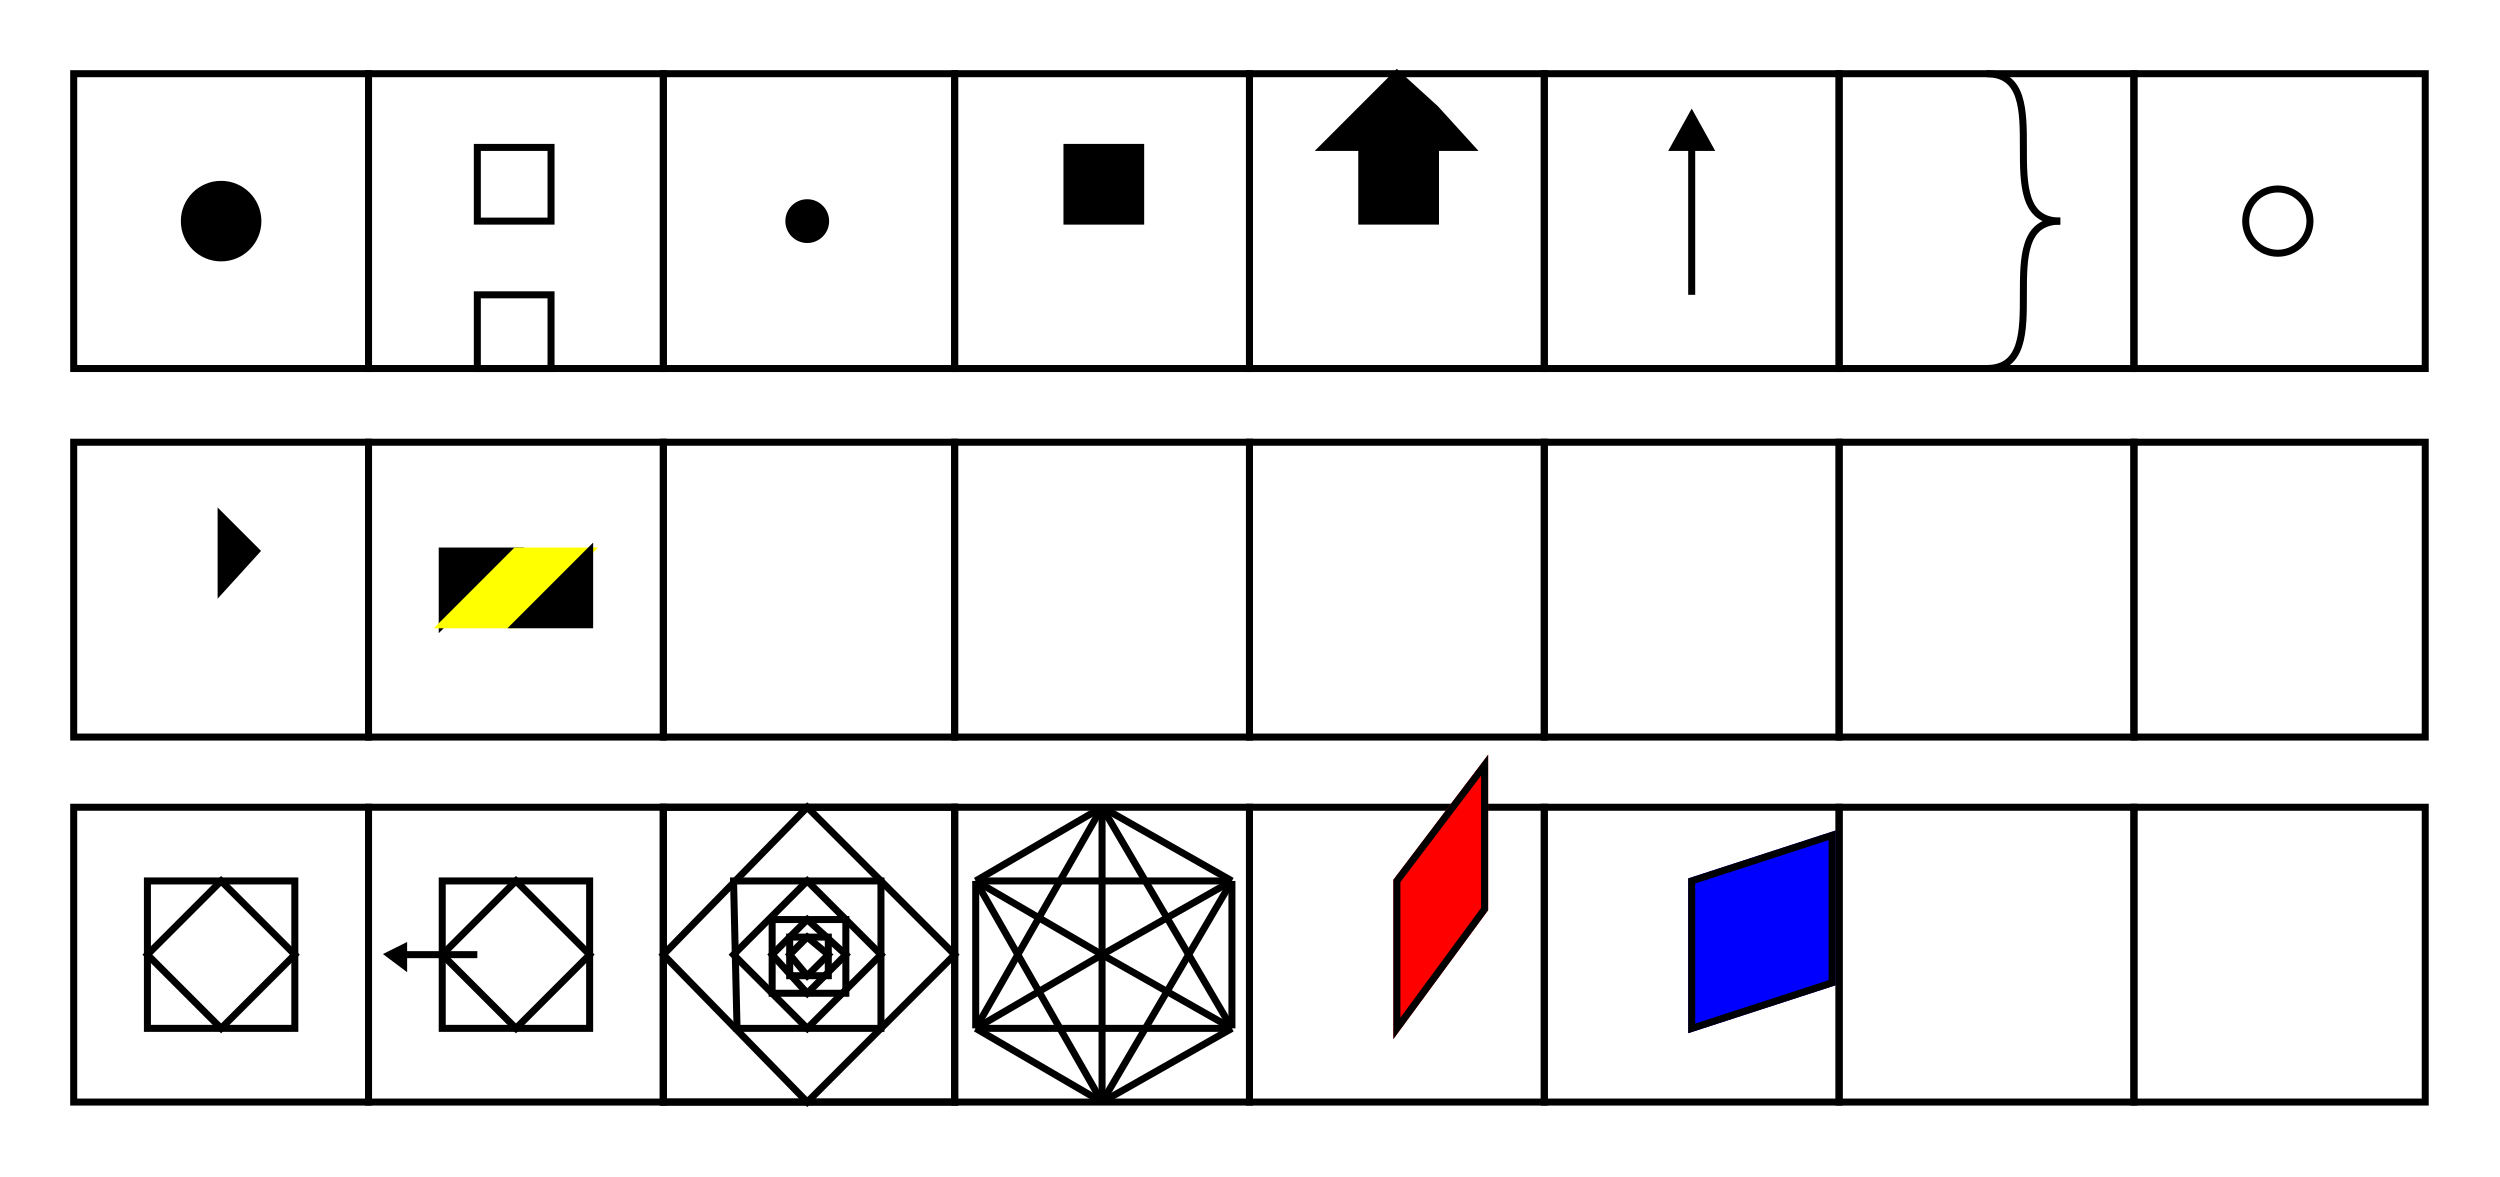
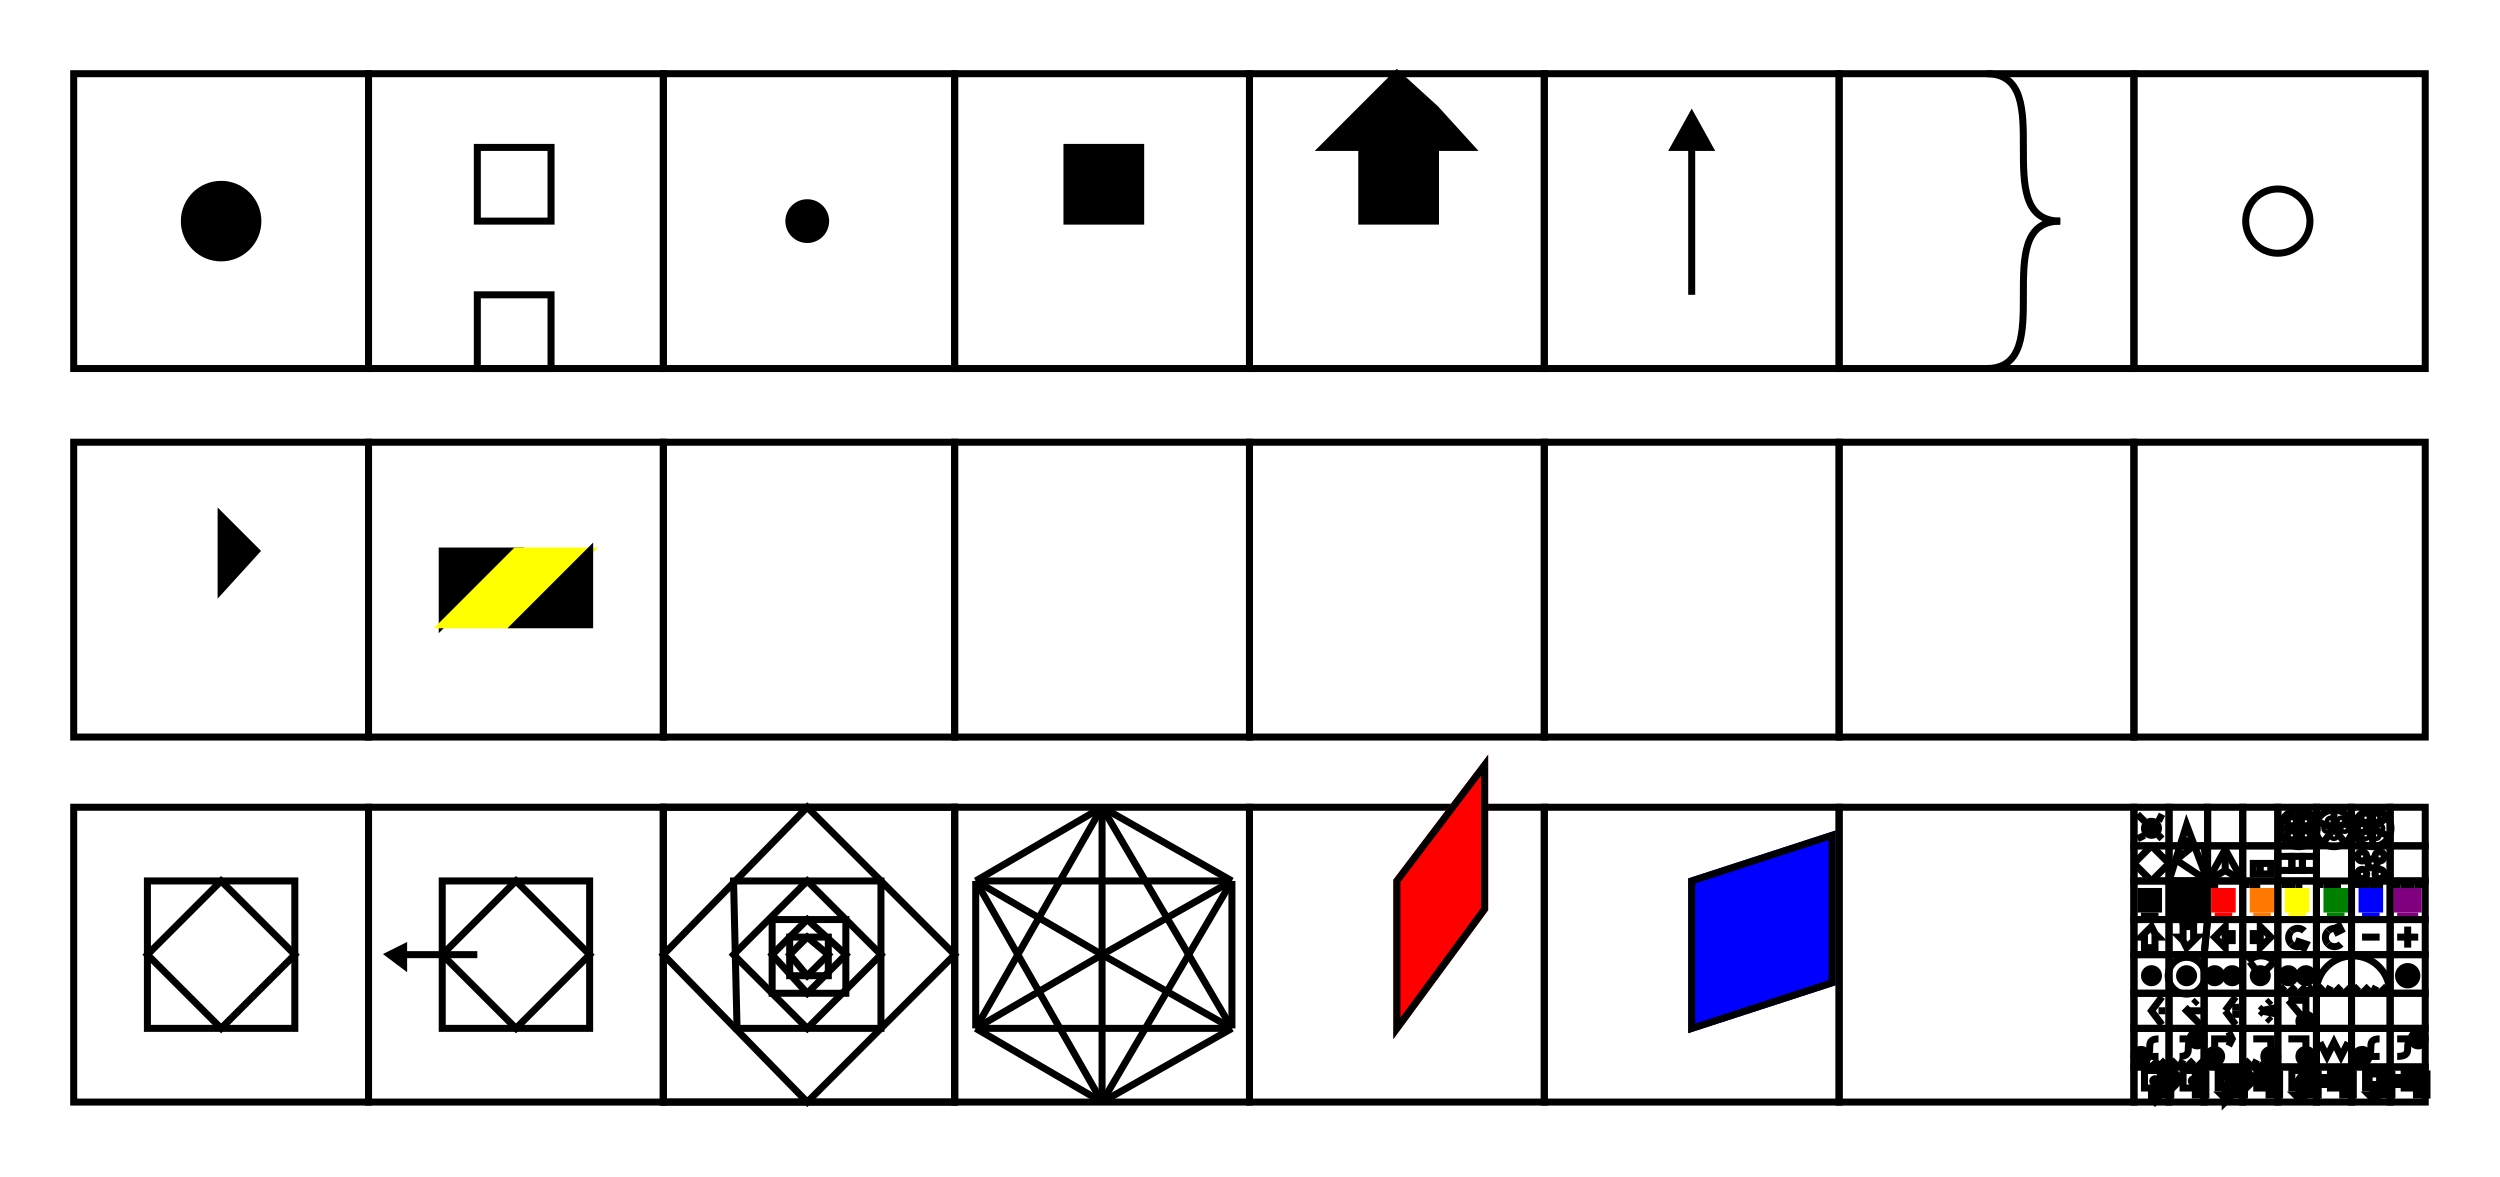
<svg xmlns="http://www.w3.org/2000/svg" width="712.3" height="335.2" viewbox="0 0 712.3 335.2">
  <path d="M105 105 L105 21 L21 21 L21 105 L105 105 Z" stroke="#000000" stroke-width="2" fill="none" />
  <circle cx="63" cy="63" r="10.475" stroke="#000000" stroke-width="2" fill="#000000" />
  <path d="M189 105 L189 21 L105 21 L105 105 L189 105 Z" stroke="#000000" stroke-width="2" fill="none" />
  <path d="M157 105 L157 84 L136 84 L136 105 L157 105 Z" stroke="#000000" stroke-width="2" fill="none" />
  <path d="M157 63 L157 42 L136 42 L136 63 L157 63 Z" stroke="#000000" stroke-width="2" fill="none" />
  <path d="M272 105 L272 21 L189 21 L189 105 L272 105 Z" stroke="#000000" stroke-width="2" fill="none" />
  <circle cx="230" cy="63" r="5.237" stroke="#000000" stroke-width="2" fill="#000000" />
  <path d="M356 105 L356 21 L272 21 L272 105 L356 105 Z" stroke="#000000" stroke-width="2" fill="none" />
  <path d="M314 63 L304 63 L304 52 L304 42 L314 42 L325 42 L325 52 L325 63 L314 63 Z" stroke="#000000" stroke-width="2" fill="#000000" />
  <path d="M440 105 L440 21 L356 21 L356 105 L440 105 Z" stroke="#000000" stroke-width="2" fill="none" />
  <path d="M398 63 L388 63 L388 52 L388 42 L377 42 L388 31 L398 21 L409 31 L419 42 L409 42 L409 52 L409 63 L398 63 Z" stroke="#000000" stroke-width="2" fill="#000000" />
  <path d="M524 105 L524 21 L440 21 L440 105 L524 105 Z" stroke="#000000" stroke-width="2" fill="none" />
  <line x1="482" y1="84" x2="482" y2="42" style="stroke:#000000;stroke-width:2" />
  <path d="M482 42 L477 42 L482 33 L487 42 L482 42 Z" stroke="#000000" stroke-width="2" fill="#000000" />
  <path d="M608 105 L608 21 L524 21 L524 105 L608 105 Z" stroke="#000000" stroke-width="2" fill="none" />
  <path d="M566,21 C587,21 566,63 587,63" fill="none" stroke-width="2" stroke="#000000" />
  <path d="M587,63 C566,63 587,105 566,105" fill="none" stroke-width="2" stroke="#000000" />
  <path d="M691 105 L691 21 L608 21 L608 105 L691 105 Z" stroke="#000000" stroke-width="2" fill="none" />
  <circle cx="649" cy="63" r="9.155" stroke="#000000" stroke-width="2" fill="none" />
  <path d="M105 210 L105 126 L21 126 L21 210 L105 210 Z" stroke="#000000" stroke-width="2" fill="none" />
  <path d="M63 168 L63 147 L73 157 L63 168 Z" stroke="#000000" stroke-width="2" fill="#000000" />
  <path d="M189 210 L189 126 L105 126 L105 210 L189 210 Z" stroke="#000000" stroke-width="2" fill="none" />
  <path d="M126 178 L126 157 L147 157 L126 178 Z" stroke="#000000" stroke-width="2" fill="#000000" />
  <path d="M126 178 L147 178 L168 157 L147 157 L126 178 Z" stroke="#ffff00" stroke-width="2" fill="#ffff00" />
  <path d="M147 178 L168 157 L168 178 L147 178 Z" stroke="#000000" stroke-width="2" fill="#000000" />
  <path d="M272 210 L272 126 L189 126 L189 210 L272 210 Z" stroke="#000000" stroke-width="2" fill="none" />
  <path d="M356 210 L356 126 L272 126 L272 210 L356 210 Z" stroke="#000000" stroke-width="2" fill="none" />
  <path d="M440 210 L440 126 L356 126 L356 210 L440 210 Z" stroke="#000000" stroke-width="2" fill="none" />
  <path d="M524 210 L524 126 L440 126 L440 210 L524 210 Z" stroke="#000000" stroke-width="2" fill="none" />
  <path d="M608 210 L608 126 L524 126 L524 210 L608 210 Z" stroke="#000000" stroke-width="2" fill="none" />
  <path d="M691 210 L691 126 L608 126 L608 210 L691 210 Z" stroke="#000000" stroke-width="2" fill="none" />
  <path d="M105 314 L105 230 L21 230 L21 314 L105 314 Z" stroke="#000000" stroke-width="2" fill="none" />
  <path d="M84 293 L84 251 L42 251 L42 293 L84 293 Z" stroke="#000000" stroke-width="2" fill="none" />
  <path d="M63 293 L84 272 L63 251 L42 272 L63 293 Z" stroke="#000000" stroke-width="2" fill="none" />
  <path d="M189 314 L189 230 L105 230 L105 314 L189 314 Z" stroke="#000000" stroke-width="2" fill="none" />
  <path d="M168 293 L168 251 L126 251 L126 293 L168 293 Z" stroke="#000000" stroke-width="2" fill="none" />
  <path d="M147 293 L168 272 L147 251 L126 272 L147 293 Z" stroke="#000000" stroke-width="2" fill="none" />
  <line x1="136" y1="272" x2="115" y2="272" style="stroke:#000000;stroke-width:2" />
  <path d="M115 272 L115 270 L111 272 L115 275 L115 272 Z" stroke="#000000" stroke-width="2" fill="#000000" />
  <path d="M272 314 L272 230 L189 230 L189 314 L272 314 Z" stroke="#000000" stroke-width="2" fill="none" />
  <path d="M272 314 L272 230 L189 230 L189 314 L272 314 Z" stroke="#000000" stroke-width="2" fill="none" />
  <path d="M230 314 L272 272 L230 230 L189 272 L230 314 Z" stroke="#000000" stroke-width="2" fill="none" />
  <path d="M209 293 L251 293 L251 251 L209 251 L210 293 Z" stroke="#000000" stroke-width="2" fill="none" />
  <path d="M209 272 L230 293 L251 272 L230 251 L209 272 Z" stroke="#000000" stroke-width="2" fill="none" />
  <path d="M220 262 L220 283 L241 283 L241 262 L220 262 Z" stroke="#000000" stroke-width="2" fill="none" />
  <path d="M230 262 L220 272 L230 283 L241 272 L230 262 Z" stroke="#000000" stroke-width="2" fill="none" />
  <path d="M236 267 L225 267 L225 278 L236 278 L236 267 Z" stroke="#000000" stroke-width="2" fill="none" />
  <path d="M236 272 L230 267 L225 272 L230 278 L236 272 Z" stroke="#000000" stroke-width="2" fill="none" />
  <path d="M356 314 L356 230 L272 230 L272 314 L356 314 Z" stroke="#000000" stroke-width="2" fill="none" />
  <line x1="314" y1="272" x2="314" y2="230" style="stroke:#000000;stroke-width:2" />
  <line x1="314" y1="272" x2="278" y2="251" style="stroke:#000000;stroke-width:2" />
  <line x1="314" y1="272" x2="278" y2="293" style="stroke:#000000;stroke-width:2" />
  <line x1="314" y1="272" x2="314" y2="314" style="stroke:#000000;stroke-width:2" />
  <line x1="314" y1="272" x2="351" y2="293" style="stroke:#000000;stroke-width:2" />
  <line x1="314" y1="272" x2="351" y2="251" style="stroke:#000000;stroke-width:2" />
  <line x1="351" y1="251" x2="314" y2="230" style="stroke:#000000;stroke-width:2" />
  <line x1="314" y1="230" x2="278" y2="251" style="stroke:#000000;stroke-width:2" />
  <line x1="278" y1="251" x2="278" y2="293" style="stroke:#000000;stroke-width:2" />
  <line x1="278" y1="293" x2="314" y2="314" style="stroke:#000000;stroke-width:2" />
  <line x1="314" y1="314" x2="351" y2="293" style="stroke:#000000;stroke-width:2" />
  <line x1="351" y1="293" x2="351" y2="251" style="stroke:#000000;stroke-width:2" />
  <line x1="351" y1="251" x2="278" y2="251" style="stroke:#000000;stroke-width:2" />
  <line x1="351" y1="251" x2="314" y2="314" style="stroke:#000000;stroke-width:2" />
  <line x1="314" y1="314" x2="278" y2="251" style="stroke:#000000;stroke-width:2" />
  <line x1="278" y1="293" x2="314" y2="230" style="stroke:#000000;stroke-width:2" />
  <line x1="278" y1="293" x2="351" y2="293" style="stroke:#000000;stroke-width:2" />
  <line x1="351" y1="293" x2="314" y2="230" style="stroke:#000000;stroke-width:2" />
  <path d="M440 314 L440 230 L356 230 L356 314 L440 314 Z" stroke="#000000" stroke-width="2" fill="none" />
  <path d="M398 293 L398 251 L423 218 L423 259 L398 293 Z" stroke="#ff0000" stroke-width="2" fill="#ff0000" />
  <path d="M398 293 L398 251 L423 218 L423 259 L398 293 Z" stroke="#000000" stroke-width="2" fill="none" />
  <path d="M524 314 L524 230 L440 230 L440 314 L524 314 Z" stroke="#000000" stroke-width="2" fill="none" />
  <path d="M482 293 L482 251 L522 238 L522 280 L482 293 Z" stroke="#0000ff" stroke-width="2" fill="#0000ff" />
  <path d="M482 293 L482 251 L522 238 L522 280 L482 293 Z" stroke="#000000" stroke-width="2" fill="none" />
  <path d="M608 314 L608 230 L524 230 L524 314 L608 314 Z" stroke="#000000" stroke-width="2" fill="none" />
-   <path d="M691 314 L691 230 L608 230 L608 314 L691 314 Z" stroke="#000000" stroke-width="2" fill="none" />
+   <path d="M618 241 L618 230 L608 230 L608 241 L618 241 Z" stroke="#000000" stroke-width="2" fill="none" />
+   <circle cx="613" cy="236" r="2" stroke="#000000" stroke-width="2" fill="#000000" />
+   <line x1="615" y1="234" x2="616" y2="232" style="stroke:#000000;stroke-width:2" />
+   <line x1="609" y1="239" x2="611" y2="238" style="stroke:#000000;stroke-width:2" />
+   <line x1="609" y1="232" x2="611" y2="234" style="stroke:#000000;stroke-width:2" />
+   <line x1="615" y1="238" x2="616" y2="239" style="stroke:#000000;stroke-width:2" />
+   <path d="M629 241 L629 230 L618 230 L618 241 L629 241 Z" stroke="#000000" stroke-width="2" fill="none" />
+   <path d="M639 241 L639 230 L629 230 L629 241 L639 241 Z" stroke="#000000" stroke-width="2" fill="none" />
+   <path d="M649 241 L649 230 L639 230 L639 241 L649 241 Z" stroke="#000000" stroke-width="2" fill="none" />
+   <path d="M660 241 L660 230 L649 230 L649 241 L660 241 Z" stroke="#000000" stroke-width="2" fill="none" />
+   <circle cx="655" cy="236" r="5.237" stroke="#000000" stroke-width="2" fill="none" />
+   <line x1="655" y1="236" x2="655" y2="230" style="stroke:#000000;stroke-width:2" />
+   <line x1="655" y1="236" x2="660" y2="236" style="stroke:#000000;stroke-width:2" />
+   <line x1="655" y1="236" x2="655" y2="241" style="stroke:#000000;stroke-width:2" />
+   <line x1="655" y1="236" x2="649" y2="236" style="stroke:#000000;stroke-width:2" />
+   <circle cx="653" cy="234" r="1.309" stroke="#000000" stroke-width="2" fill="none" />
+   <circle cx="657" cy="234" r="1.309" stroke="#000000" stroke-width="2" fill="none" />
+   <circle cx="657" cy="238" r="1.309" stroke="#000000" stroke-width="2" fill="none" />
+   <circle cx="653" cy="238" r="1.309" stroke="#000000" stroke-width="2" fill="none" />
+   <path d="M670 241 L670 230 L660 230 L660 241 L670 241 Z" stroke="#000000" stroke-width="2" fill="none" />
+   <line x1="665" y1="236" x2="665" y2="230" style="stroke:#000000;stroke-width:2" />
+   <line x1="665" y1="236" x2="670" y2="234" style="stroke:#000000;stroke-width:2" />
+   <line x1="665" y1="236" x2="668" y2="240" style="stroke:#000000;stroke-width:2" />
+   <line x1="665" y1="236" x2="662" y2="240" style="stroke:#000000;stroke-width:2" />
+   <line x1="665" y1="236" x2="660" y2="234" style="stroke:#000000;stroke-width:2" />
+   <circle cx="665" cy="236" r="5.237" stroke="#000000" stroke-width="2" fill="none" />
+   <circle cx="667" cy="234" r="0.655" stroke="#000000" stroke-width="2" fill="none" />
+   <circle cx="668" cy="236" r="0.655" stroke="#000000" stroke-width="2" fill="none" />
+   <circle cx="665" cy="238" r="0.655" stroke="#000000" stroke-width="2" fill="none" />
+   <circle cx="663" cy="236" r="0.655" stroke="#000000" stroke-width="2" fill="none" />
+   <circle cx="664" cy="234" r="0.655" stroke="#000000" stroke-width="2" fill="none" />
+   <path d="M681 241 L681 230 L670 230 L670 241 L681 241 Z" stroke="#000000" stroke-width="2" fill="none" />
+   <line x1="676" y1="236" x2="676" y2="230" style="stroke:#000000;stroke-width:2" />
+   <line x1="676" y1="236" x2="680" y2="233" style="stroke:#000000;stroke-width:2" />
+   <line x1="676" y1="236" x2="680" y2="238" style="stroke:#000000;stroke-width:2" />
+   <line x1="676" y1="236" x2="676" y2="241" style="stroke:#000000;stroke-width:2" />
+   <line x1="676" y1="236" x2="671" y2="238" style="stroke:#000000;stroke-width:2" />
+   <circle cx="676" cy="236" r="5.237" stroke="#000000" stroke-width="2" fill="none" />
+   <circle cx="674" cy="233" r="0.655" stroke="#000000" stroke-width="2" fill="none" />
+   <circle cx="677" cy="233" r="0.655" stroke="#000000" stroke-width="2" fill="none" />
+   <circle cx="678" cy="236" r="0.655" stroke="#000000" stroke-width="2" fill="none" />
+   <circle cx="677" cy="238" r="0.655" stroke="#000000" stroke-width="2" fill="none" />
+   <circle cx="674" cy="238" r="0.655" stroke="#000000" stroke-width="2" fill="none" />
+   <line x1="676" y1="236" x2="671" y2="233" style="stroke:#000000;stroke-width:2" />
+   <circle cx="673" cy="236" r="0.655" stroke="#000000" stroke-width="2" fill="none" />
+   <path d="M691 241 L691 230 L681 230 L681 241 L691 241 Z" stroke="#000000" stroke-width="2" fill="none" />
+   <path d="M618 251 L618 241 L608 241 L608 251 L618 251 Z" stroke="#000000" stroke-width="2" fill="none" />
+   <line x1="613" y1="251" x2="618" y2="246" style="stroke:#000000;stroke-width:2" />
+   <line x1="618" y1="246" x2="613" y2="241" style="stroke:#000000;stroke-width:2" />
+   <line x1="613" y1="241" x2="608" y2="246" style="stroke:#000000;stroke-width:2" />
+   <line x1="608" y1="246" x2="613" y2="251" style="stroke:#000000;stroke-width:2" />
+   <path d="M629 251 L629 241 L618 241 L618 251 L629 251 Z" stroke="#000000" stroke-width="2" fill="none" />
+   <path d="M629 251 L623 235 L618 251 L629 251 Z" stroke="#000000" stroke-width="2" fill="none" />
+   <line x1="629" y1="251" x2="620" y2="245" style="stroke:#000000;stroke-width:2" />
+   <line x1="620" y1="245" x2="625" y2="241" style="stroke:#000000;stroke-width:2" />
+   <line x1="625" y1="241" x2="622" y2="239" style="stroke:#000000;stroke-width:2" />
+   <path d="M639 251 L639 241 L628 241 L629 251 L639 251 Z" stroke="#000000" stroke-width="2" fill="none" />
+   <path d="M639 251 L634 242 L629 251 " stroke="#000000" stroke-width="2" fill="none" />
+   <line x1="634" y1="248" x2="634" y2="242" style="stroke:#000000;stroke-width:2" />
+   <line x1="634" y1="248" x2="639" y2="251" style="stroke:#000000;stroke-width:2" />
+   <line x1="634" y1="248" x2="629" y2="251" style="stroke:#000000;stroke-width:2" />
+   <path d="M649 251 L649 241 L639 241 L639 251 L649 251 Z" stroke="#000000" stroke-width="2" fill="none" />
+   <path d="M647 249 L647 246 L644 246 L642 246 L642 249 L644 249 L647 249 Z" stroke="#000000" stroke-width="2" fill="none" />
+   <line x1="644" y1="249" x2="644" y2="246" style="stroke:#000000;stroke-width:2" />
+   <path d="M660 251 L660 241 L649 241 L649 251 L660 251 Z" stroke="#000000" stroke-width="2" fill="none" />
+   <path d="M653 248 L653 244 L649 244 L649 248 L653 248 Z" stroke="#000000" stroke-width="2" fill="none" />
+   <path d="M656 248 L656 244 L653 244 L653 248 L656 248 Z" stroke="#000000" stroke-width="2" fill="none" />
+   <path d="M660 248 L660 244 L656 244 L656 248 L660 248 Z" stroke="#000000" stroke-width="2" fill="none" />
+   <path d="M681 251 L681 241 L670 241 L670 251 L681 251 Z" stroke="#000000" stroke-width="2" fill="none" />
+   <circle cx="673" cy="249" r="1.309" stroke="#000000" stroke-width="2" fill="none" />
+   <circle cx="673" cy="244" r="1.309" stroke="#000000" stroke-width="2" fill="none" />
+   <circle cx="676" cy="246" r="1.309" stroke="#000000" stroke-width="2" fill="none" />
+   <circle cx="678" cy="244" r="1.309" stroke="#000000" stroke-width="2" fill="none" />
+   <circle cx="678" cy="249" r="1.309" stroke="#000000" stroke-width="2" fill="none" />
+   <path d="M691 251 L691 241 L681 241 L681 251 L691 251 Z" stroke="#000000" stroke-width="2" fill="none" />
+   <path d="M618 262 L618 251 L608 251 L608 262 L618 262 Z" stroke="#000000" stroke-width="2" fill="none" />
+   <path d="M615 259 L615 254 L610 254 L610 259 L615 259 Z" stroke="#000000" stroke-width="2" fill="#000000" />
+   <line x1="615" y1="261" x2="610" y2="261" style="stroke:#000000;stroke-width:2" />
+   <path d="M629 262 L629 251 L618 251 L618 262 L629 262 Z" stroke="#000000" stroke-width="2" fill="none" />
+   <path d="M626 259 L626 254 L621 254 L621 259 L626 259 Z" stroke="#000000" stroke-width="5" fill="#000000" />
+   <line x1="626" y1="261" x2="621" y2="261" style="stroke:#000000;stroke-width:5" />
+   <line x1="619" y1="251" x2="619" y2="253" style="stroke:#000000;stroke-width:2" />
+   <path d="M639 262 L639 251 L629 251 L629 262 L639 262 Z" stroke="#000000" stroke-width="2" fill="none" />
+   <path d="M636 259 L636 254 L631 254 L631 259 L636 259 Z" stroke="#ff0000" stroke-width="2" fill="#ff0000" />
+   <line x1="636" y1="261" x2="631" y2="261" style="stroke:#ff0000;stroke-width:2" />
+   <line x1="630" y1="251" x2="630" y2="253" style="stroke:#000000;stroke-width:2" />
+   <line x1="631" y1="251" x2="631" y2="253" style="stroke:#000000;stroke-width:2" />
+   <path d="M649 262 L649 251 L639 251 L639 262 L649 262 Z" stroke="#000000" stroke-width="2" fill="none" />
+   <path d="M647 259 L647 254 L642 254 L642 259 L647 259 Z" stroke="#ff7900" stroke-width="2" fill="#ff7900" />
+   <line x1="647" y1="261" x2="642" y2="261" style="stroke:#ff7900;stroke-width:2" />
+   <line x1="640" y1="251" x2="640" y2="253" style="stroke:#000000;stroke-width:2" />
+   <line x1="642" y1="251" x2="642" y2="253" style="stroke:#000000;stroke-width:2" />
+   <line x1="643" y1="251" x2="643" y2="253" style="stroke:#000000;stroke-width:2" />
+   <path d="M660 262 L660 251 L649 251 L649 262 L660 262 Z" stroke="#000000" stroke-width="2" fill="none" />
+   <path d="M657 259 L657 254 L652 254 L652 259 L657 259 Z" stroke="#ffff00" stroke-width="2" fill="#ffff00" />
+   <line x1="657" y1="261" x2="652" y2="261" style="stroke:#ffff00;stroke-width:2" />
+   <line x1="651" y1="251" x2="651" y2="253" style="stroke:#000000;stroke-width:2" />
+   <line x1="652" y1="251" x2="652" y2="253" style="stroke:#000000;stroke-width:2" />
+   <line x1="653" y1="251" x2="653" y2="253" style="stroke:#000000;stroke-width:2" />
+   <line x1="655" y1="251" x2="655" y2="253" style="stroke:#000000;stroke-width:2" />
+   <path d="M670 262 L670 251 L660 251 L660 262 L670 262 Z" stroke="#000000" stroke-width="2" fill="none" />
+   <path d="M668 259 L668 254 L663 254 L663 259 L668 259 Z" stroke="#008000" stroke-width="2" fill="#008000" />
+   <line x1="668" y1="261" x2="663" y2="261" style="stroke:#008000;stroke-width:2" />
+   <line x1="661" y1="251" x2="661" y2="253" style="stroke:#000000;stroke-width:2" />
+   <line x1="663" y1="251" x2="663" y2="253" style="stroke:#000000;stroke-width:2" />
+   <line x1="664" y1="251" x2="664" y2="253" style="stroke:#000000;stroke-width:2" />
+   <line x1="665" y1="251" x2="665" y2="253" style="stroke:#000000;stroke-width:2" />
+   <line x1="666" y1="251" x2="666" y2="253" style="stroke:#000000;stroke-width:2" />
+   <path d="M681 262 L681 251 L670 251 L670 262 L681 262 Z" stroke="#000000" stroke-width="2" fill="none" />
+   <path d="M678 259 L678 254 L673 254 L673 259 L678 259 Z" stroke="#0000ff" stroke-width="2" fill="#0000ff" />
+   <line x1="678" y1="261" x2="673" y2="261" style="stroke:#0000ff;stroke-width:2" />
+   <line x1="672" y1="251" x2="672" y2="253" style="stroke:#000000;stroke-width:2" />
+   <line x1="673" y1="251" x2="673" y2="253" style="stroke:#000000;stroke-width:2" />
+   <line x1="674" y1="251" x2="674" y2="253" style="stroke:#000000;stroke-width:2" />
+   <line x1="676" y1="251" x2="676" y2="253" style="stroke:#000000;stroke-width:2" />
+   <line x1="677" y1="251" x2="677" y2="253" style="stroke:#000000;stroke-width:2" />
+   <line x1="678" y1="251" x2="678" y2="253" style="stroke:#000000;stroke-width:2" />
+   <path d="M691 262 L691 251 L681 251 L681 262 L691 262 Z" stroke="#000000" stroke-width="2" fill="none" />
+   <path d="M689 259 L689 254 L683 254 L683 259 L689 259 Z" stroke="#800080" stroke-width="2" fill="#800080" />
+   <line x1="689" y1="261" x2="683" y2="261" style="stroke:#800080;stroke-width:2" />
+   <line x1="682" y1="251" x2="682" y2="253" style="stroke:#000000;stroke-width:2" />
+   <line x1="683" y1="251" x2="683" y2="253" style="stroke:#000000;stroke-width:2" />
+   <line x1="685" y1="251" x2="685" y2="253" style="stroke:#000000;stroke-width:2" />
+   <line x1="686" y1="251" x2="686" y2="253" style="stroke:#000000;stroke-width:2" />
+   <line x1="687" y1="251" x2="687" y2="253" style="stroke:#000000;stroke-width:2" />
+   <line x1="689" y1="251" x2="689" y2="253" style="stroke:#000000;stroke-width:2" />
+   <line x1="690" y1="251" x2="690" y2="253" style="stroke:#000000;stroke-width:2" />
+   <path d="M618 272 L618 262 L608 262 L608 272 L618 272 Z" stroke="#000000" stroke-width="2" fill="none" />
+   <path d="M614 270 L611 270 L611 267 L610 267 L611 266 L613 264 L614 266 L615 267 L614 267 L614 270 Z" stroke="#000000" stroke-width="2" fill="none" />
+   <path d="M628 272 L629 262 L618 262 L618 272 L628 272 Z" stroke="#000000" stroke-width="2" fill="none" />
+   <path d="M622 264 L625 264 L625 267 L626 267 L625 268 L623 270 L622 268 L621 267 L622 267 L622 264 Z" stroke="#000000" stroke-width="2" fill="none" />
+   <path d="M639 272 L639 262 L629 262 L628 272 L639 272 Z" stroke="#000000" stroke-width="2" fill="none" />
+   <path d="M636 266 L636 268 L634 268 L634 270 L632 268 L631 267 L632 266 L634 264 L634 266 L636 266 Z" stroke="#000000" stroke-width="2" fill="none" />
+   <path d="M649 272 L649 262 L639 262 L639 272 L649 272 Z" stroke="#000000" stroke-width="2" fill="none" />
+   <path d="M642 268 L642 266 L644 266 L644 264 L646 266 L647 267 L646 268 L644 270 L644 268 L642 268 Z" stroke="#000000" stroke-width="2" fill="none" />
+   <path d="M660 272 L660 262 L649 262 L649 272 L660 272 Z" stroke="#000000" stroke-width="2" fill="none" />
+   <path d="M652.836 265.261           A2.619 2.619 0 0 1 656.539 265.261" fill="none" stroke="#000000" stroke-width="2" />
+   <path d="M652.836 268.964           A2.619 2.619 0 0 1 652.836 265.261" fill="none" stroke="#000000" stroke-width="2" />
+   <path d="M656.539 268.964           A2.619 2.619 0 0 1 652.836 268.964" fill="none" stroke="#000000" stroke-width="2" />
+   <path d="M656 271 L657 269 L654 268 " stroke="#000000" stroke-width="2" fill="none" />
+   <path d="M670 272 L670 262 L660 262 L660 272 L670 272 Z" stroke="#000000" stroke-width="2" fill="none" />
+   <path d="M667.014 268.964           A2.619 2.619 0 0 1 663.311 268.964" fill="none" stroke="#000000" stroke-width="2" />
+   <path d="M663.311 268.964           A2.619 2.619 0 0 1 663.311 265.261" fill="none" stroke="#000000" stroke-width="2" />
+   <path d="M663.311 265.261           A2.619 2.619 0 0 1 667.014 265.261" fill="none" stroke="#000000" stroke-width="2" />
+   <path d="M665 266 L667 265 L666 263 " stroke="#000000" stroke-width="2" fill="none" />
+   <path d="M681 272 L681 262 L670 262 L670 272 L681 272 Z" stroke="#000000" stroke-width="2" fill="none" />
+   <line x1="678" y1="267" x2="673" y2="267" style="stroke:#000000;stroke-width:2" />
+   <path d="M691 272 L691 262 L681 262 L681 272 L691 272 Z" stroke="#000000" stroke-width="2" fill="none" />
+   <line x1="686" y1="267" x2="686" y2="264" style="stroke:#000000;stroke-width:2" />
+   <line x1="686" y1="267" x2="683" y2="267" style="stroke:#000000;stroke-width:2" />
+   <line x1="686" y1="267" x2="686" y2="270" style="stroke:#000000;stroke-width:2" />
+   <line x1="686" y1="267" x2="689" y2="267" style="stroke:#000000;stroke-width:2" />
+   <path d="M618 283 L618 272 L608 272 L608 283 L618 283 Z" stroke="#000000" stroke-width="2" fill="none" />
+   <circle cx="613" cy="278" r="2" stroke="#000000" stroke-width="2" fill="#000000" />
+   <path d="M628 283 L628 272 L618 272 L618 283 L628 283 Z" stroke="#000000" stroke-width="2" fill="none" />
+   <circle cx="623" cy="278" r="5.238" stroke="#000000" stroke-width="2" fill="none" />
+   <circle cx="623" cy="278" r="2" stroke="#000000" stroke-width="2" fill="#000000" />
+   <path d="M639 283 L639 272 L628 272 L628 283 L639 283 Z" stroke="#000000" stroke-width="2" fill="none" />
+   <line x1="634" y1="278" x2="631" y2="278" style="stroke:#000000;stroke-width:2" />
+   <circle cx="631" cy="278" r="2" stroke="#000000" stroke-width="2" fill="#000000" />
+   <line x1="634" y1="278" x2="636" y2="278" style="stroke:#000000;stroke-width:2" />
+   <circle cx="636" cy="278" r="2" stroke="#000000" stroke-width="2" fill="#000000" />
+   <path d="M649 283 L649 272 L639 272 L639 283 L649 283 Z" stroke="#000000" stroke-width="2" fill="none" />
+   <path d="M640.509 273.884           A5.238 5.238 0 0 1 647.916 273.884" fill="none" stroke="#000000" stroke-width="2" />
+   <line x1="644" y1="278" x2="648" y2="274" style="stroke:#000000;stroke-width:2" />
+   <line x1="644" y1="278" x2="641" y2="274" style="stroke:#000000;stroke-width:2" />
+   <circle cx="644" cy="278" r="2" stroke="#000000" stroke-width="2" fill="#000000" />
+   <path d="M660 283 L660 272 L649 272 L649 283 L660 283 Z" stroke="#000000" stroke-width="2" fill="none" />
+   <circle cx="652" cy="278" r="2" stroke="#000000" stroke-width="2" fill="#000000" />
+   <line x1="652" y1="278" x2="657" y2="278" style="stroke:#000000;stroke-width:2" />
+   <circle cx="657" cy="278" r="2" stroke="#000000" stroke-width="2" fill="#000000" />
+   <line x1="649" y1="283" x2="651" y2="281" style="stroke:#000000;stroke-width:2" />
+   <line x1="652" y1="283" x2="654" y2="281" style="stroke:#000000;stroke-width:2" />
+   <line x1="655" y1="283" x2="657" y2="281" style="stroke:#000000;stroke-width:2" />
+   <line x1="657" y1="283" x2="659" y2="281" style="stroke:#000000;stroke-width:2" />
+   <line x1="660" y1="283" x2="662" y2="281" style="stroke:#000000;stroke-width:2" />
+   <line x1="663" y1="283" x2="664" y2="281" style="stroke:#000000;stroke-width:2" />
+   <line x1="665" y1="283" x2="667" y2="281" style="stroke:#000000;stroke-width:2" />
+   <line x1="668" y1="283" x2="670" y2="281" style="stroke:#000000;stroke-width:2" />
+   <path d="M670 283 L670 272 L660 272 L660 283 L670 283 Z" stroke="#000000" stroke-width="2" fill="none" />
+   <path d="M659.925 282.825           A10.475 10.475 0 0 1 670.4 272.35" fill="none" stroke="#000000" stroke-width="2" />
+   <line x1="670" y1="283" x2="672" y2="281" style="stroke:#000000;stroke-width:2" />
+   <line x1="673" y1="283" x2="675" y2="281" style="stroke:#000000;stroke-width:2" />
+   <line x1="676" y1="283" x2="677" y2="281" style="stroke:#000000;stroke-width:2" />
+   <line x1="678" y1="283" x2="680" y2="281" style="stroke:#000000;stroke-width:2" />
+   <path d="M681 283 L681 272 L670 272 L670 283 L681 283 Z" stroke="#000000" stroke-width="2" fill="none" />
+   <path d="M670.4 272.35           A10.475 10.475 0 0 1 680.875 282.825" fill="none" stroke="#000000" stroke-width="2" />
+   <path d="M691 283 L691 272 L681 272 L681 283 L691 283 Z" stroke="#000000" stroke-width="2" fill="none" />
+   <circle cx="686" cy="278" r="2.619" stroke="#000000" stroke-width="2" fill="#000000" />
+   <path d="M618 293 L618 283 L608 283 L608 293 L618 293 Z" stroke="#000000" stroke-width="2" fill="none" />
+   <path d="M616 284 L613 288 L616 292 " stroke="#000000" stroke-width="2" fill="none" />
+   <line x1="613" y1="288" x2="614" y2="288" style="stroke:#000000;stroke-width:2" />
+   <line x1="615" y1="288" x2="617" y2="288" style="stroke:#000000;stroke-width:2" />
+   <path d="M628 293 L628 283 L618 283 L618 293 L628 293 Z" stroke="#000000" stroke-width="2" fill="none" />
+   <path d="M627 292 L623 288 L624 287 " stroke="#000000" stroke-width="2" fill="none" />
+   <line x1="625" y1="286" x2="626" y2="285" style="stroke:#000000;stroke-width:2" />
+   <line x1="627" y1="284" x2="628" y2="283" style="stroke:#000000;stroke-width:2" />
+   <line x1="623" y1="288" x2="628" y2="288" style="stroke:#000000;stroke-width:2" />
+   <path d="M639 293 L639 283 L628 283 L628 293 L639 293 Z" stroke="#000000" stroke-width="2" fill="none" />
+   <line x1="634" y1="288" x2="637" y2="284" style="stroke:#000000;stroke-width:2" />
+   <line x1="634" y1="288" x2="635" y2="288" style="stroke:#000000;stroke-width:2" />
+   <line x1="636" y1="287" x2="638" y2="287" style="stroke:#000000;stroke-width:2" />
+   <line x1="634" y1="288" x2="635" y2="288" style="stroke:#000000;stroke-width:2" />
+   <line x1="636" y1="289" x2="638" y2="289" style="stroke:#000000;stroke-width:2" />
+   <line x1="634" y1="288" x2="637" y2="292" style="stroke:#000000;stroke-width:2" />
+   <path d="M649 293 L649 283 L639 283 L639 293 L649 293 Z" stroke="#000000" stroke-width="2" fill="none" />
+   <line x1="644" y1="288" x2="649" y2="287" style="stroke:#000000;stroke-width:2" />
+   <line x1="644" y1="288" x2="649" y2="289" style="stroke:#000000;stroke-width:2" />
+   <line x1="644" y1="288" x2="645" y2="289" style="stroke:#000000;stroke-width:2" />
+   <line x1="646" y1="290" x2="647" y2="291" style="stroke:#000000;stroke-width:2" />
+   <line x1="644" y1="288" x2="645" y2="287" style="stroke:#000000;stroke-width:2" />
+   <line x1="646" y1="286" x2="647" y2="285" style="stroke:#000000;stroke-width:2" />
+   <path d="M660 293 L660 283 L649 283 L649 293 L660 293 Z" stroke="#000000" stroke-width="2" fill="none" />
+   <path d="M652 285 L657 285 L657 291 " stroke="#000000" stroke-width="2" fill="none" />
+   <circle cx="657" cy="291" r="2" stroke="#000000" stroke-width="2" fill="#000000" />
+   <line x1="657" y1="291" x2="658" y2="290" style="stroke:#000000;stroke-width:2" />
+   <line x1="657" y1="291" x2="656" y2="290" style="stroke:#000000;stroke-width:2" />
+   <line x1="657" y1="291" x2="652" y2="285" style="stroke:#000000;stroke-width:2" />
+   <path d="M670 293 L670 283 L660 283 L660 293 L670 293 Z" stroke="#000000" stroke-width="2" fill="none" />
+   <path d="M681 293 L681 283 L670 283 L670 293 L681 293 Z" stroke="#000000" stroke-width="2" fill="none" />
+   <path d="M691 293 L691 283 L681 283 L681 293 L691 293 Z" stroke="#000000" stroke-width="2" fill="none" />
+   <path d="M618 304 L618 293 L608 293 L608 304 L618 304 Z" stroke="#000000" stroke-width="2" fill="none" />
+   <line x1="610" y1="301" x2="615" y2="301" style="stroke:#000000;stroke-width:2" />
+   <circle cx="610" cy="301" r="2" stroke="#000000" stroke-width="2" fill="#000000" />
+   <path d="M610,301 C615,301 610,296 615,296" fill="none" stroke-width="2" stroke="#000000" />
+   <line x1="608" y1="304" x2="609" y2="302" style="stroke:#000000;stroke-width:2" />
+   <line x1="610" y1="304" x2="612" y2="302" style="stroke:#000000;stroke-width:2" />
+   <line x1="613" y1="304" x2="615" y2="302" style="stroke:#000000;stroke-width:2" />
+   <line x1="615" y1="304" x2="617" y2="302" style="stroke:#000000;stroke-width:2" />
+   <path d="M628 304 L628 293 L618 293 L618 304 L628 304 Z" stroke="#000000" stroke-width="2" fill="none" />
+   <path d="M621,301 C626,301 621,296 626,296" fill="none" stroke-width="2" stroke="#000000" />
+   <circle cx="626" cy="296" r="2" stroke="#000000" stroke-width="2" fill="#000000" />
+   <line x1="626" y1="296" x2="621" y2="296" style="stroke:#000000;stroke-width:2" />
+   <line x1="618" y1="304" x2="620" y2="302" style="stroke:#000000;stroke-width:2" />
+   <line x1="621" y1="304" x2="622" y2="302" style="stroke:#000000;stroke-width:2" />
+   <line x1="623" y1="304" x2="625" y2="302" style="stroke:#000000;stroke-width:2" />
+   <line x1="626" y1="304" x2="628" y2="302" style="stroke:#000000;stroke-width:2" />
+   <path d="M639 304 L639 293 L628 293 L628 304 L639 304 Z" stroke="#000000" stroke-width="2" fill="none" />
+   <circle cx="631" cy="301" r="2" stroke="#000000" stroke-width="2" fill="#000000" />
+   <path d="M631 301 L631 296 L636 296 " stroke="#000000" stroke-width="2" fill="none" />
+   <path d="M635 294 L636 296 L635 298 " stroke="#000000" stroke-width="2" fill="none" />
+   <line x1="639" y1="304" x2="641" y2="302" style="stroke:#000000;stroke-width:2" />
+   <line x1="642" y1="304" x2="643" y2="302" style="stroke:#000000;stroke-width:2" />
+   <line x1="644" y1="304" x2="646" y2="302" style="stroke:#000000;stroke-width:2" />
+   <line x1="647" y1="304" x2="649" y2="302" style="stroke:#000000;stroke-width:2" />
+   <path d="M649 304 L649 293 L639 293 L639 304 L649 304 Z" stroke="#000000" stroke-width="2" fill="none" />
+   <path d="M642 296 L647 296 L647 301 " stroke="#000000" stroke-width="2" fill="none" />
+   <path d="M645 299 L647 301 L649 299 " stroke="#000000" stroke-width="2" fill="none" />
+   <circle cx="647" cy="301" r="2" stroke="#000000" stroke-width="2" fill="#000000" />
+   <path d="M660 304 L660 293 L649 293 L649 304 L660 304 Z" stroke="#000000" stroke-width="2" fill="none" />
+   <path d="M652 296 L657 296 L657 301 " stroke="#000000" stroke-width="2" fill="none" />
+   <path d="M655 299 L657 301 L659 299 " stroke="#000000" stroke-width="2" fill="none" />
+   <circle cx="657" cy="301" r="2" stroke="#000000" stroke-width="2" fill="#000000" />
+   <path d="M670 304 L670 293 L660 293 L660 304 L670 304 Z" stroke="#000000" stroke-width="2" fill="none" />
+   <path d="M661 297 L663 301 L665 297 L667 301 L669 297 " stroke="#000000" stroke-width="2" fill="none" />
+   <path d="M681 304 L681 293 L670 293 L670 304 L681 304 Z" stroke="#000000" stroke-width="2" fill="none" />
+   <line x1="673" y1="301" x2="678" y2="301" style="stroke:#000000;stroke-width:2" />
+   <circle cx="673" cy="301" r="2" stroke="#000000" stroke-width="2" fill="#000000" />
+   <path d="M673,301 C678,301 673,296 678,296" fill="none" stroke-width="2" stroke="#000000" />
+   <path d="M691 304 L691 293 L681 293 L681 304 L691 304 Z" stroke="#000000" stroke-width="2" fill="none" />
+   <path d="M683,301 C689,301 683,296 689,296" fill="none" stroke-width="2" stroke="#000000" />
+   <circle cx="689" cy="296" r="2" stroke="#000000" stroke-width="2" fill="#000000" />
+   <line x1="689" y1="296" x2="683" y2="296" style="stroke:#000000;stroke-width:2" />
+   <path d="M618 314 L618 304 L608 304 L608 314 L618 314 Z" stroke="#000000" stroke-width="2" fill="none" />
+   <path d="M617 313 L617 308 L617 305 " stroke="#000000" stroke-width="5" fill="none" />
+   <path d="M617 310 L617 305 L611 305 L611 310 L617 310 Z" stroke="#000000" stroke-width="2" fill="none" />
+   <circle cx="614" cy="308" r="0.655" stroke="#000000" stroke-width="2" fill="#000000" />
+   <path d="M614 311 L613 311 L613 312 L613 312 L613 312 L613 313 L614 314 L615 313 L615 312 L615 312 L615 312 L615 311 L614 311 Z" stroke="#000000" stroke-width="2" fill="#000000" />
+   <path d="M628 314 L628 304 L618 304 L618 314 L628 314 Z" stroke="#000000" stroke-width="2" fill="none" />
+   <path d="M627 313 L627 308 L627 305 " stroke="#000000" stroke-width="5" fill="none" />
+   <path d="M627 310 L627 305 L622 305 L622 310 L627 310 Z" stroke="#000000" stroke-width="2" fill="none" />
+   <circle cx="625" cy="308" r="0.655" stroke="#000000" stroke-width="2" fill="#000000" />
+   <path d="M619 308 L619 308 L619 308 L620 308 L620 309 L621 308 L621 308 L621 307 L620 306 L620 307 L619 307 L619 307 L619 308 Z" stroke="#000000" stroke-width="2" fill="#000000" />
+   <path d="M639 314 L639 304 L628 304 L628 314 L639 314 Z" stroke="#000000" stroke-width="2" fill="none" />
+   <path d="M638 313 L638 308 L638 305 " stroke="#000000" stroke-width="5" fill="none" />
+   <path d="M638 310 L638 305 L632 305 L632 310 L638 310 Z" stroke="#000000" stroke-width="2" fill="none" />
+   <circle cx="634" cy="308" r="1.309" stroke="#000000" stroke-width="2" fill="none" />
+   <circle cx="636" cy="308" r="1.309" stroke="#000000" stroke-width="2" fill="none" />
+   <path d="M634 311 L634 311 L634 312 L634 312 L633 312 L634 313 L634 314 L635 313 L636 312 L635 312 L635 312 L635 311 L634 311 Z" stroke="#000000" stroke-width="2" fill="#000000" />
+   <path d="M649 314 L649 304 L639 304 L639 314 L649 314 Z" stroke="#000000" stroke-width="2" fill="none" />
+   <path d="M648 313 L648 308 L648 305 " stroke="#000000" stroke-width="5" fill="none" />
+   <path d="M648 310 L648 305 L643 305 L643 310 L648 310 Z" stroke="#000000" stroke-width="2" fill="none" />
+   <circle cx="645" cy="308" r="1.309" stroke="#000000" stroke-width="2" fill="none" />
+   <circle cx="646" cy="308" r="1.309" stroke="#000000" stroke-width="2" fill="none" />
+   <path d="M640 308 L640 308 L640 308 L641 308 L641 309 L642 308 L642 308 L642 307 L641 306 L641 307 L640 307 L640 307 L640 308 Z" stroke="#000000" stroke-width="2" fill="#000000" />
+   <path d="M660 314 L660 304 L649 304 L649 314 L660 314 Z" stroke="#000000" stroke-width="2" fill="none" />
+   <path d="M659 313 L659 308 L659 305 " stroke="#000000" stroke-width="5" fill="none" />
+   <path d="M659 310 L659 305 L653 305 L653 310 L659 310 Z" stroke="#000000" stroke-width="2" fill="none" />
+   <path d="M654 309 L657 309 L656 306 L654 309 Z" stroke="#000000" stroke-width="2" fill="none" />
+   <path d="M656 311 L655 311 L655 311 L655 312 L654 312 L655 313 L656 313 L656 313 L657 312 L656 312 L656 311 L656 311 L656 311 Z" stroke="#000000" stroke-width="2" fill="#000000" />
+   <path d="M670 314 L670 304 L660 304 L660 314 L670 314 Z" stroke="#000000" stroke-width="2" fill="none" />
+   <path d="M669 313 L669 308 L669 305 " stroke="#000000" stroke-width="5" fill="none" />
+   <path d="M669 310 L669 305 L664 305 L664 310 L669 310 Z" stroke="#000000" stroke-width="2" fill="none" />
+   <path d="M665 309 L667 309 L666 306 L665 309 Z" stroke="#000000" stroke-width="2" fill="none" />
+   <path d="M661 308 L661 309 L662 309 L662 309 L662 309 L663 309 L664 308 L663 307 L662 307 L662 307 L662 307 L661 307 L661 308 Z" stroke="#000000" stroke-width="2" fill="#000000" />
+   <path d="M681 314 L681 304 L670 304 L670 314 L681 314 Z" stroke="#000000" stroke-width="2" fill="none" />
+   <path d="M680 313 L680 308 L680 305 " stroke="#000000" stroke-width="5" fill="none" />
+   <path d="M680 310 L680 305 L674 305 L674 310 L680 310 Z" stroke="#000000" stroke-width="2" fill="none" />
+   <path d="M675 309 L678 309 L678 306 L675 306 L675 309 Z" stroke="#000000" stroke-width="2" fill="none" />
+   <path d="M677 311 L676 311 L676 311 L676 312 L675 312 L676 313 L677 313 L677 313 L678 312 L677 312 L677 311 L677 311 L677 311 Z" stroke="#000000" stroke-width="2" fill="#000000" />
+   <path d="M691 314 L691 304 L681 304 L681 314 L691 314 Z" stroke="#000000" stroke-width="2" fill="none" />
+   <path d="M690 313 L690 308 L690 305 " stroke="#000000" stroke-width="5" fill="none" />
+   <path d="M690 310 L690 305 L685 305 L685 310 L690 310 Z" stroke="#000000" stroke-width="2" fill="none" />
+   <path d="M686 309 L688 309 L688 306 L686 306 L686 309 Z" stroke="#000000" stroke-width="2" fill="none" />
+   <path d="M682 308 L682 309 L683 309 L683 309 L683 309 L684 309 L684 308 L684 307 L683 307 L683 307 L683 307 L682 307 L682 308 Z" stroke="#000000" stroke-width="2" fill="#000000" />
</svg>
